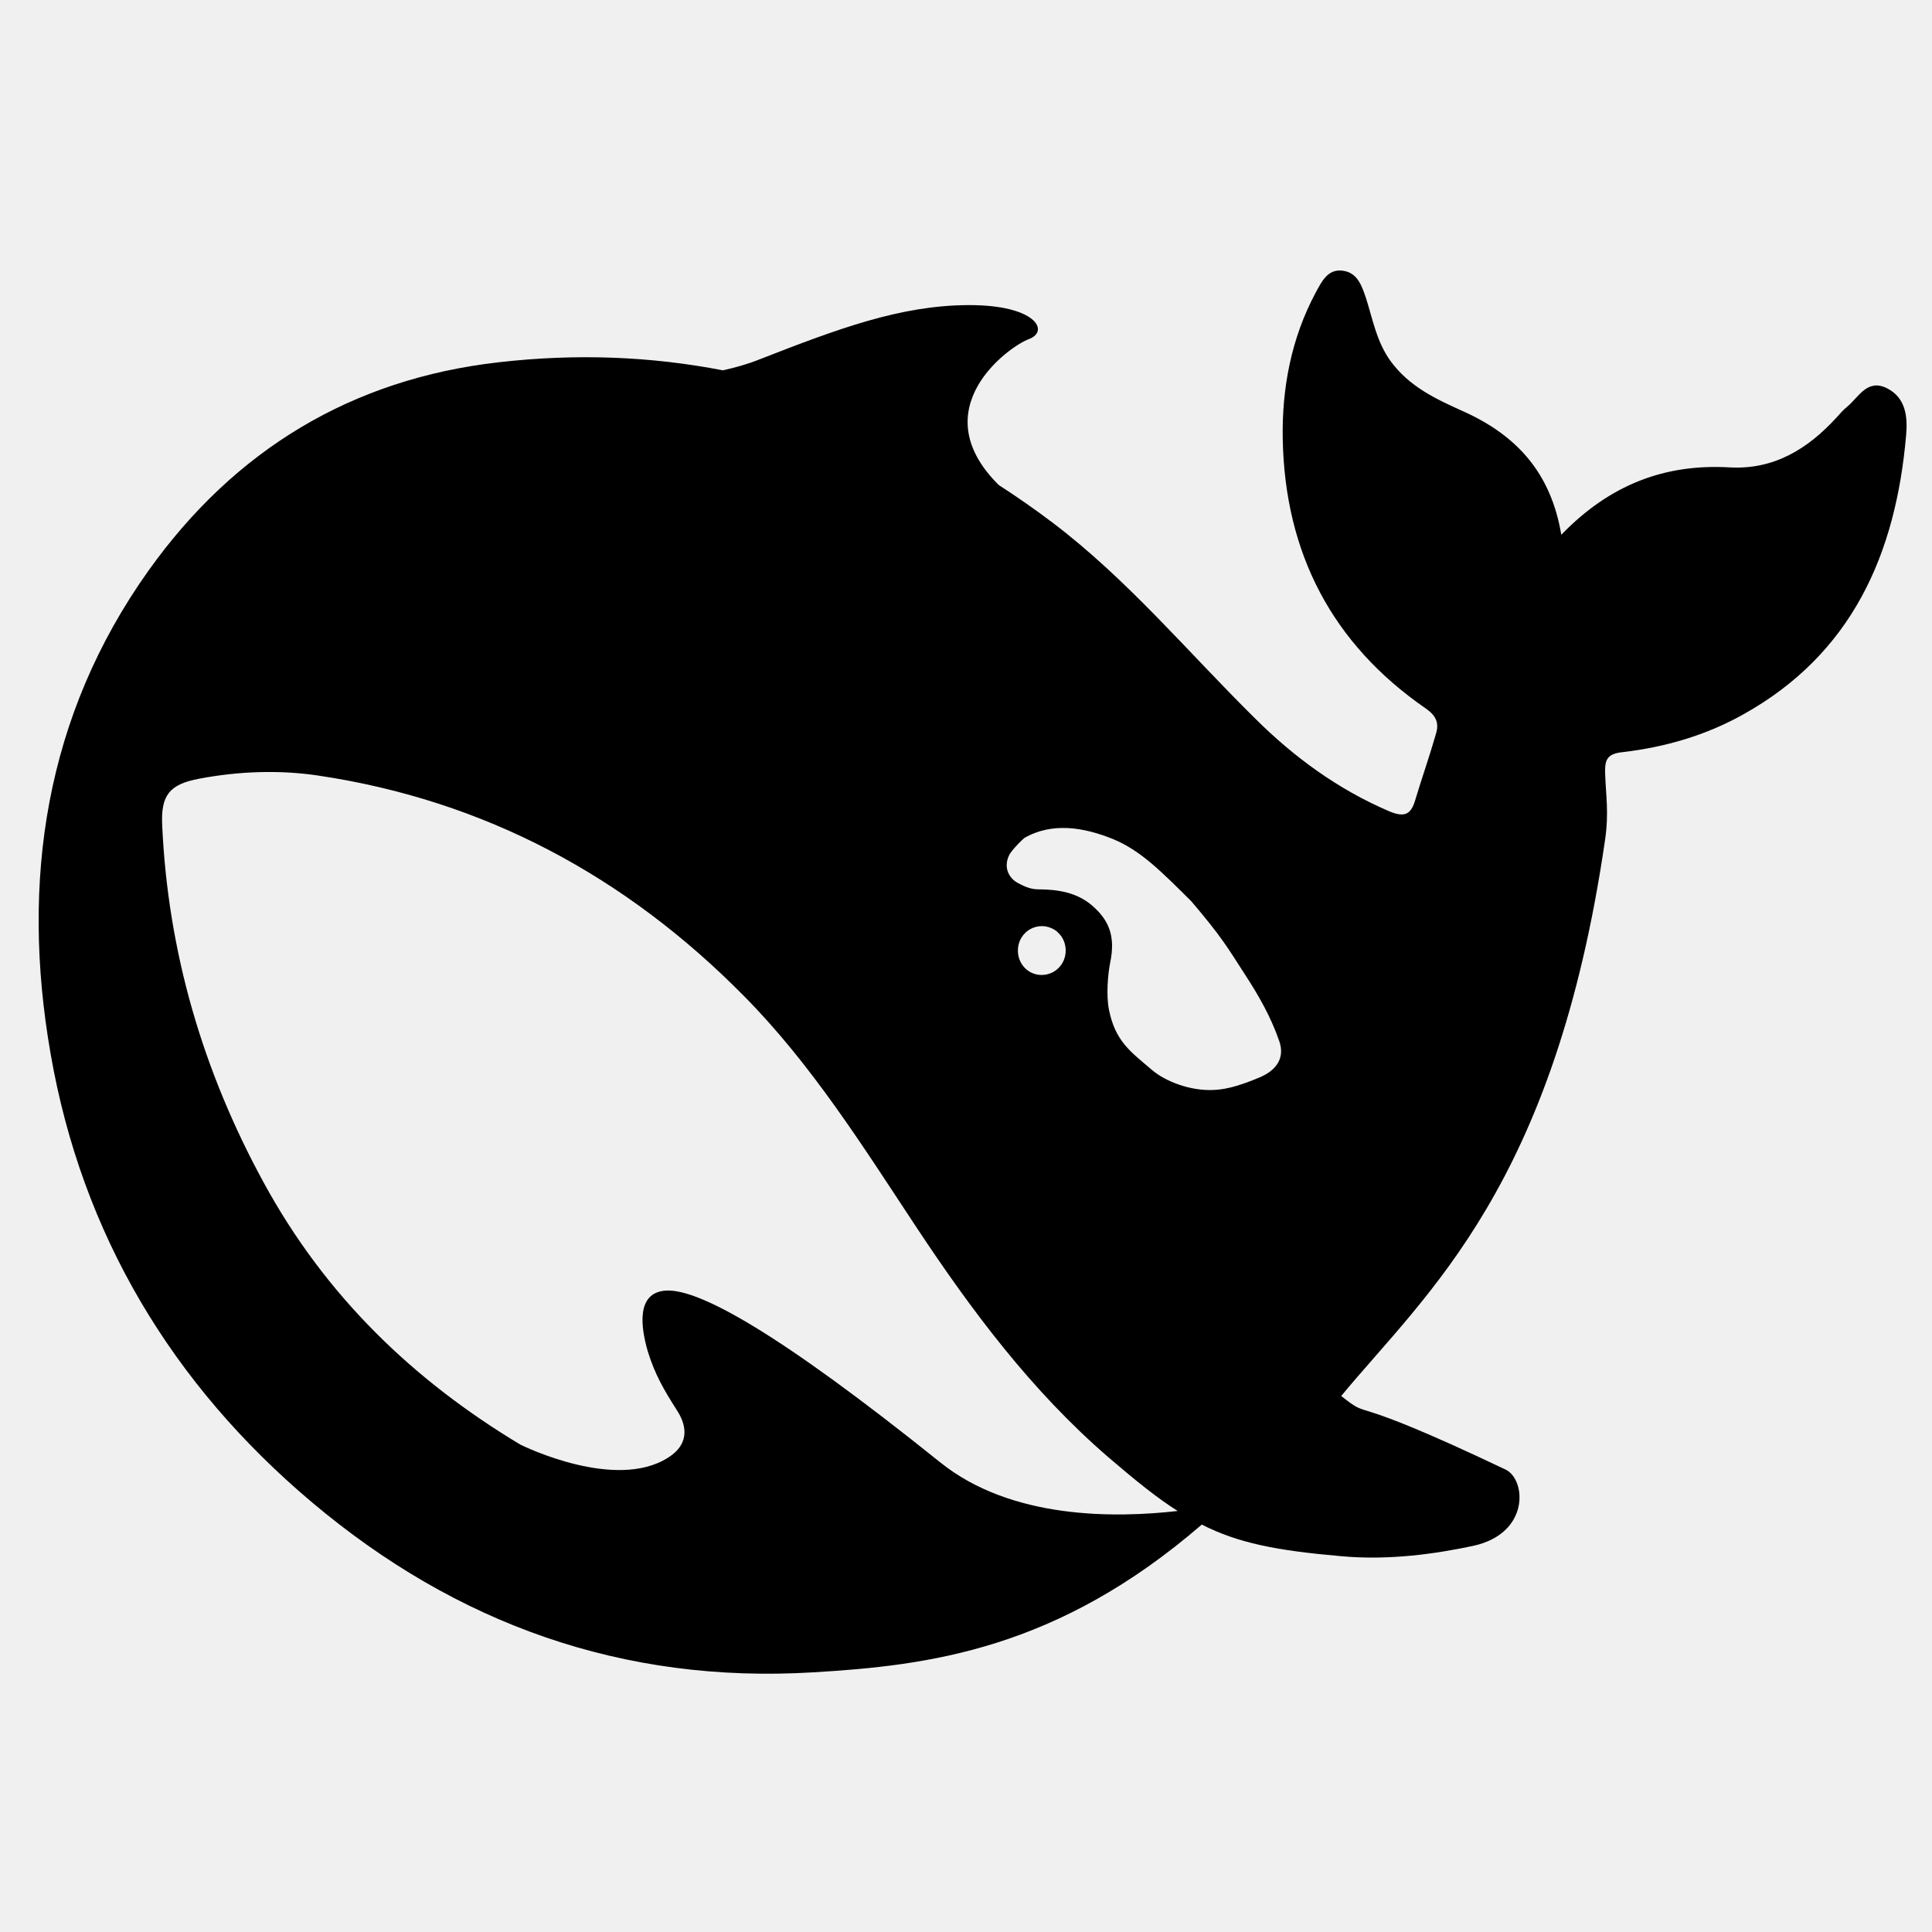
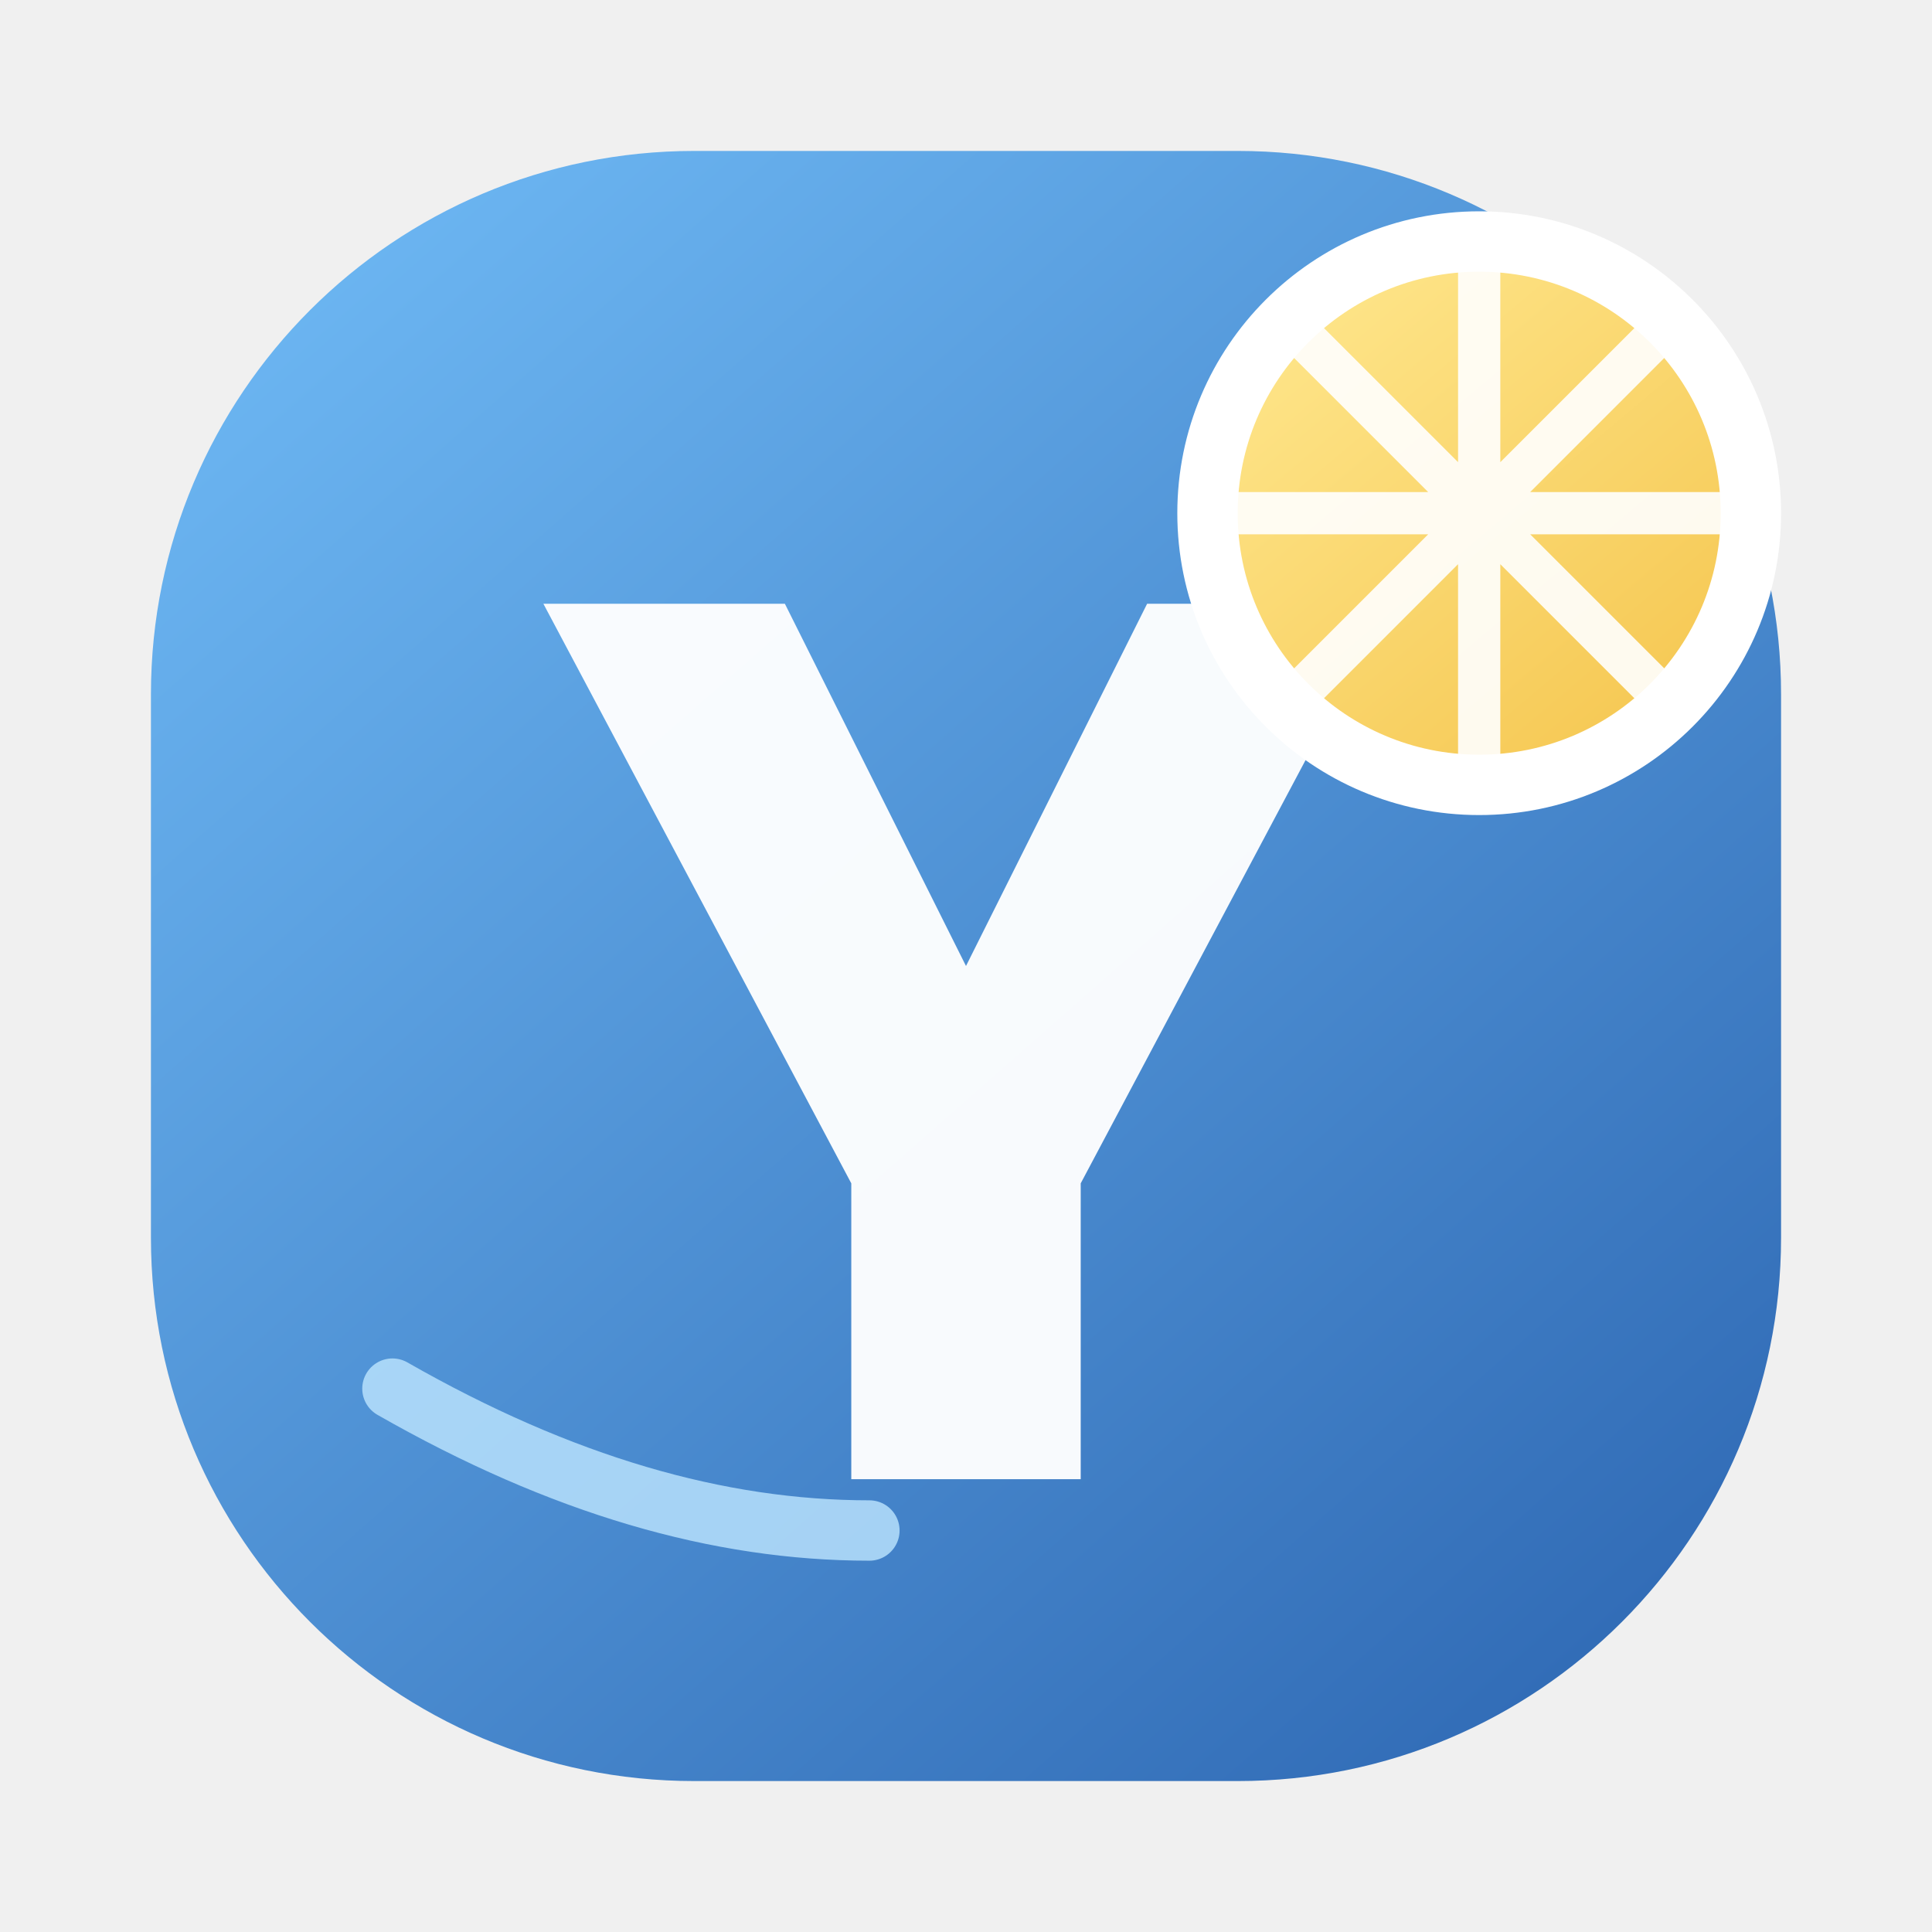
- <svg xmlns="http://www.w3.org/2000/svg" width="50" height="50" viewBox="0 0 50 50" fill="none">
-   <style>
- 		@media (prefers-color-scheme: dark) {
- 			path { fill: #fff; }
- 		}
- 	</style>
-   <path id="path" d="M48.835 10.048C48.323 9.792 48.102 10.28 47.803 10.528C47.701 10.608 47.614 10.712 47.527 10.808C46.779 11.624 45.905 12.16 44.762 12.096C43.092 12 41.666 12.536 40.406 13.84C40.138 12.232 39.248 11.272 37.893 10.656C37.184 10.336 36.467 10.016 35.97 9.32C35.623 8.824 35.529 8.272 35.356 7.728C35.246 7.4 35.135 7.064 34.765 7.008C34.363 6.944 34.206 7.288 34.048 7.576C33.418 8.752 33.173 10.048 33.197 11.36C33.252 14.312 34.474 16.664 36.9 18.336C37.176 18.528 37.247 18.72 37.16 19C36.995 19.576 36.797 20.136 36.624 20.712C36.514 21.08 36.349 21.16 35.962 21C34.631 20.432 33.481 19.592 32.464 18.576C30.739 16.872 29.179 14.992 27.233 13.52C26.776 13.176 26.319 12.856 25.847 12.552C23.862 10.584 26.107 8.968 26.627 8.776C27.17 8.576 26.816 7.888 25.059 7.896C23.302 7.904 21.695 8.504 19.647 9.304C19.348 9.424 19.032 9.512 18.709 9.584C16.85 9.224 14.92 9.144 12.903 9.376C9.106 9.808 6.073 11.64 3.843 14.768C1.165 18.528 0.534 22.8 1.307 27.256C2.118 31.952 4.466 35.84 8.074 38.88C11.816 42.032 16.125 43.576 21.041 43.28C24.027 43.104 27.352 42.696 31.102 39.456C32.047 39.936 33.04 40.128 34.686 40.272C35.955 40.392 37.176 40.208 38.121 40.008C39.602 39.688 39.499 38.288 38.964 38.032C34.623 35.968 35.576 36.808 34.71 36.128C36.916 33.464 40.24 30.696 41.54 21.728C41.643 21.016 41.556 20.568 41.54 19.992C41.532 19.64 41.611 19.504 42.005 19.464C43.092 19.336 44.148 19.032 45.117 18.488C47.929 16.92 49.064 14.344 49.331 11.256C49.371 10.784 49.324 10.296 48.835 10.048ZM24.326 37.84C20.12 34.464 18.079 33.352 17.236 33.4C16.448 33.448 16.59 34.368 16.763 34.968C16.944 35.56 17.181 35.968 17.512 36.488C17.74 36.832 17.898 37.344 17.283 37.728C15.928 38.584 13.573 37.44 13.462 37.384C10.721 35.736 8.428 33.56 6.813 30.584C5.253 27.72 4.348 24.648 4.198 21.368C4.158 20.576 4.387 20.296 5.159 20.152C6.175 19.96 7.223 19.92 8.239 20.072C12.533 20.712 16.189 22.672 19.253 25.776C21.002 27.544 22.325 29.656 23.689 31.72C25.138 33.912 26.698 36 28.683 37.712C29.384 38.312 29.943 38.768 30.479 39.104C28.864 39.288 26.17 39.328 24.326 37.84ZM26.343 24.6C26.343 24.248 26.619 23.968 26.966 23.968C27.044 23.968 27.115 23.984 27.178 24.008C27.265 24.04 27.344 24.088 27.407 24.16C27.517 24.272 27.58 24.432 27.58 24.6C27.58 24.952 27.304 25.232 26.957 25.232C26.611 25.232 26.343 24.952 26.343 24.6ZM32.606 27.88C32.205 28.048 31.803 28.192 31.416 28.208C30.818 28.24 30.164 27.992 29.81 27.688C29.258 27.216 28.864 26.952 28.699 26.128C28.628 25.776 28.668 25.232 28.73 24.92C28.872 24.248 28.714 23.816 28.25 23.424C27.872 23.104 27.391 23.016 26.863 23.016C26.666 23.016 26.485 22.928 26.351 22.856C26.13 22.744 25.949 22.464 26.123 22.12C26.178 22.008 26.446 21.736 26.509 21.688C27.226 21.272 28.053 21.408 28.817 21.72C29.526 22.016 30.061 22.56 30.834 23.328C31.622 24.256 31.763 24.512 32.212 25.208C32.567 25.752 32.89 26.312 33.11 26.952C33.245 27.352 33.071 27.68 32.606 27.88Z" fill="#000" fill-opacity="1" fill-rule="nonzero" />
+ <svg xmlns="http://www.w3.org/2000/svg" viewBox="0 0 64 64" fill="none">
+   <defs>
+     <linearGradient id="bg" x1="10" y1="8" x2="54" y2="58" gradientUnits="userSpaceOnUse">
+       <stop stop-color="#6CB6F2" />
+       <stop offset="1" stop-color="#2F69B4" />
+     </linearGradient>
+     <linearGradient id="lemon" x1="39" y1="10" x2="55" y2="29" gradientUnits="userSpaceOnUse">
+       <stop stop-color="#FFE991" />
+       <stop offset="1" stop-color="#F4C248" />
+     </linearGradient>
+   </defs>
+   <rect x="5" y="5" width="54" height="54" rx="18" fill="url(#bg)" />
+   <path d="M18 20h8l6 12 6-12h8L35.8 39.2V49h-7.6v-9.8L18 20Z" fill="white" fill-opacity=".96" />
+   <circle cx="49" cy="17" r="9" fill="url(#lemon)" stroke="white" stroke-width="2" />
+   <path d="M49 9v16M41 17h16M43.3 11.3l11.4 11.4M54.7 11.3 43.3 22.7" stroke="white" stroke-width="1.4" stroke-linecap="round" opacity=".9" />
+   <path d="M13 46c5.6 3.2 10.8 4.7 15.8 4.7" stroke="#BEE6FF" stroke-width="2" stroke-linecap="round" opacity=".8" />
</svg>
